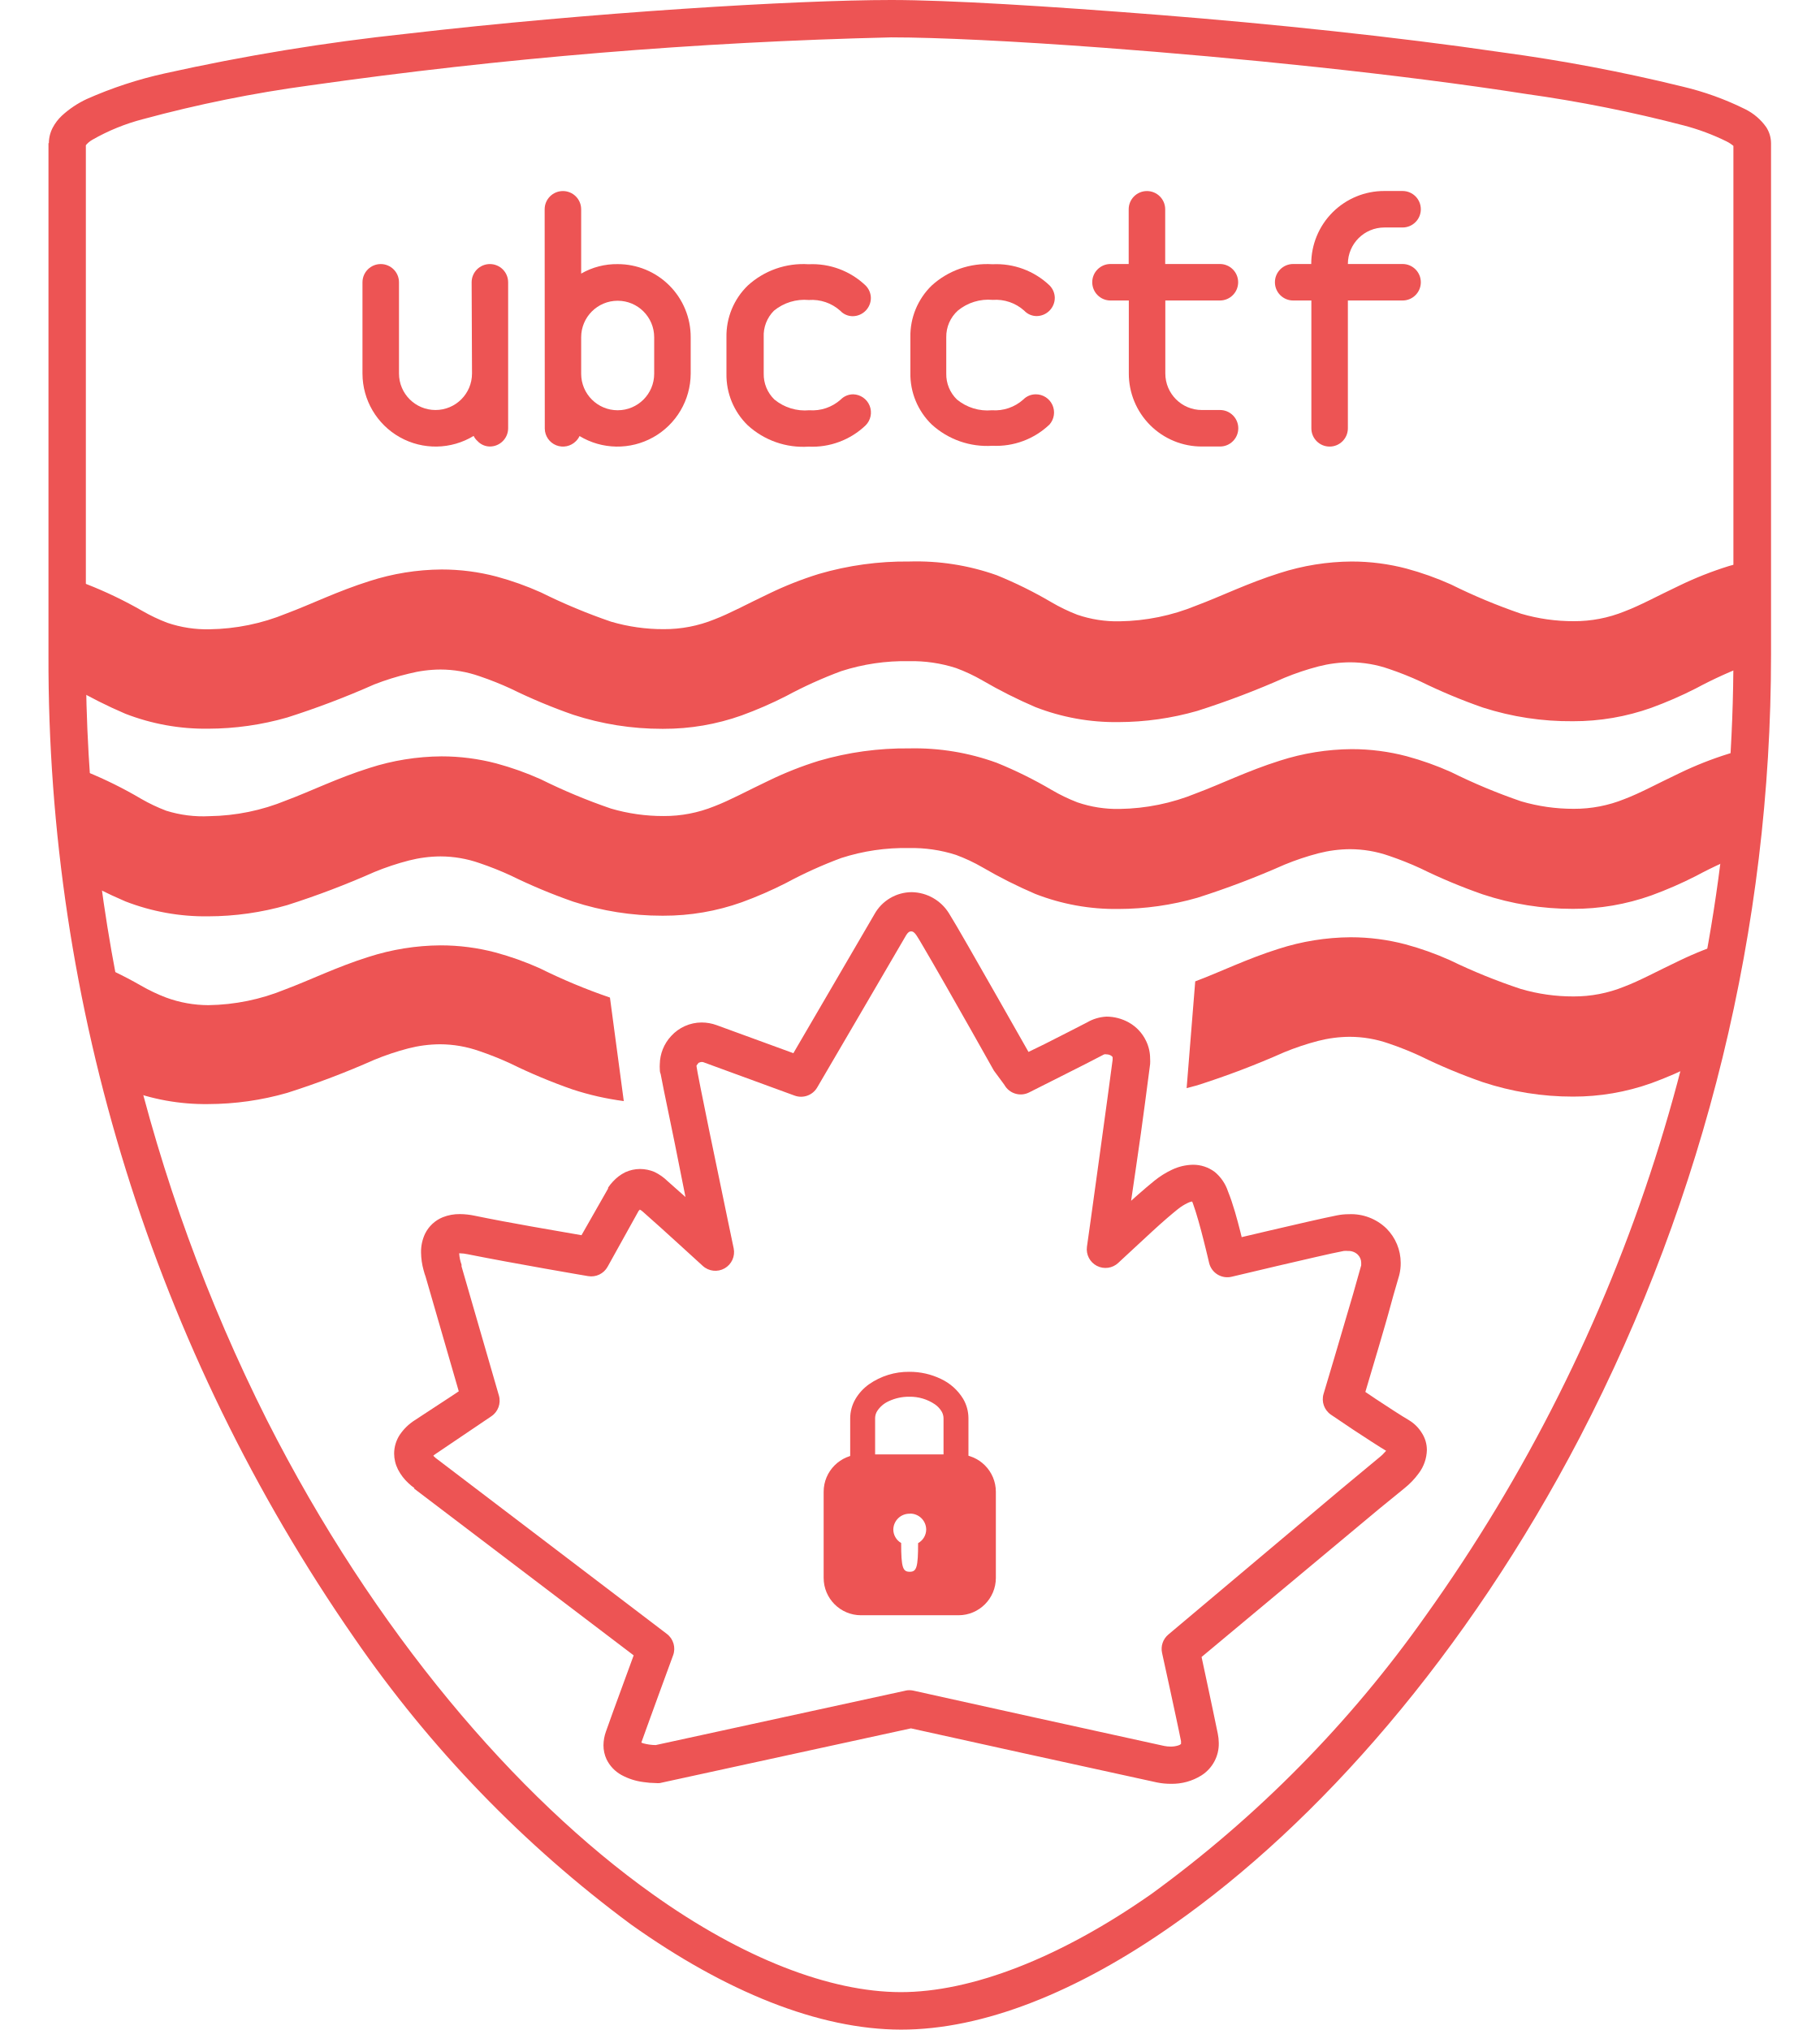
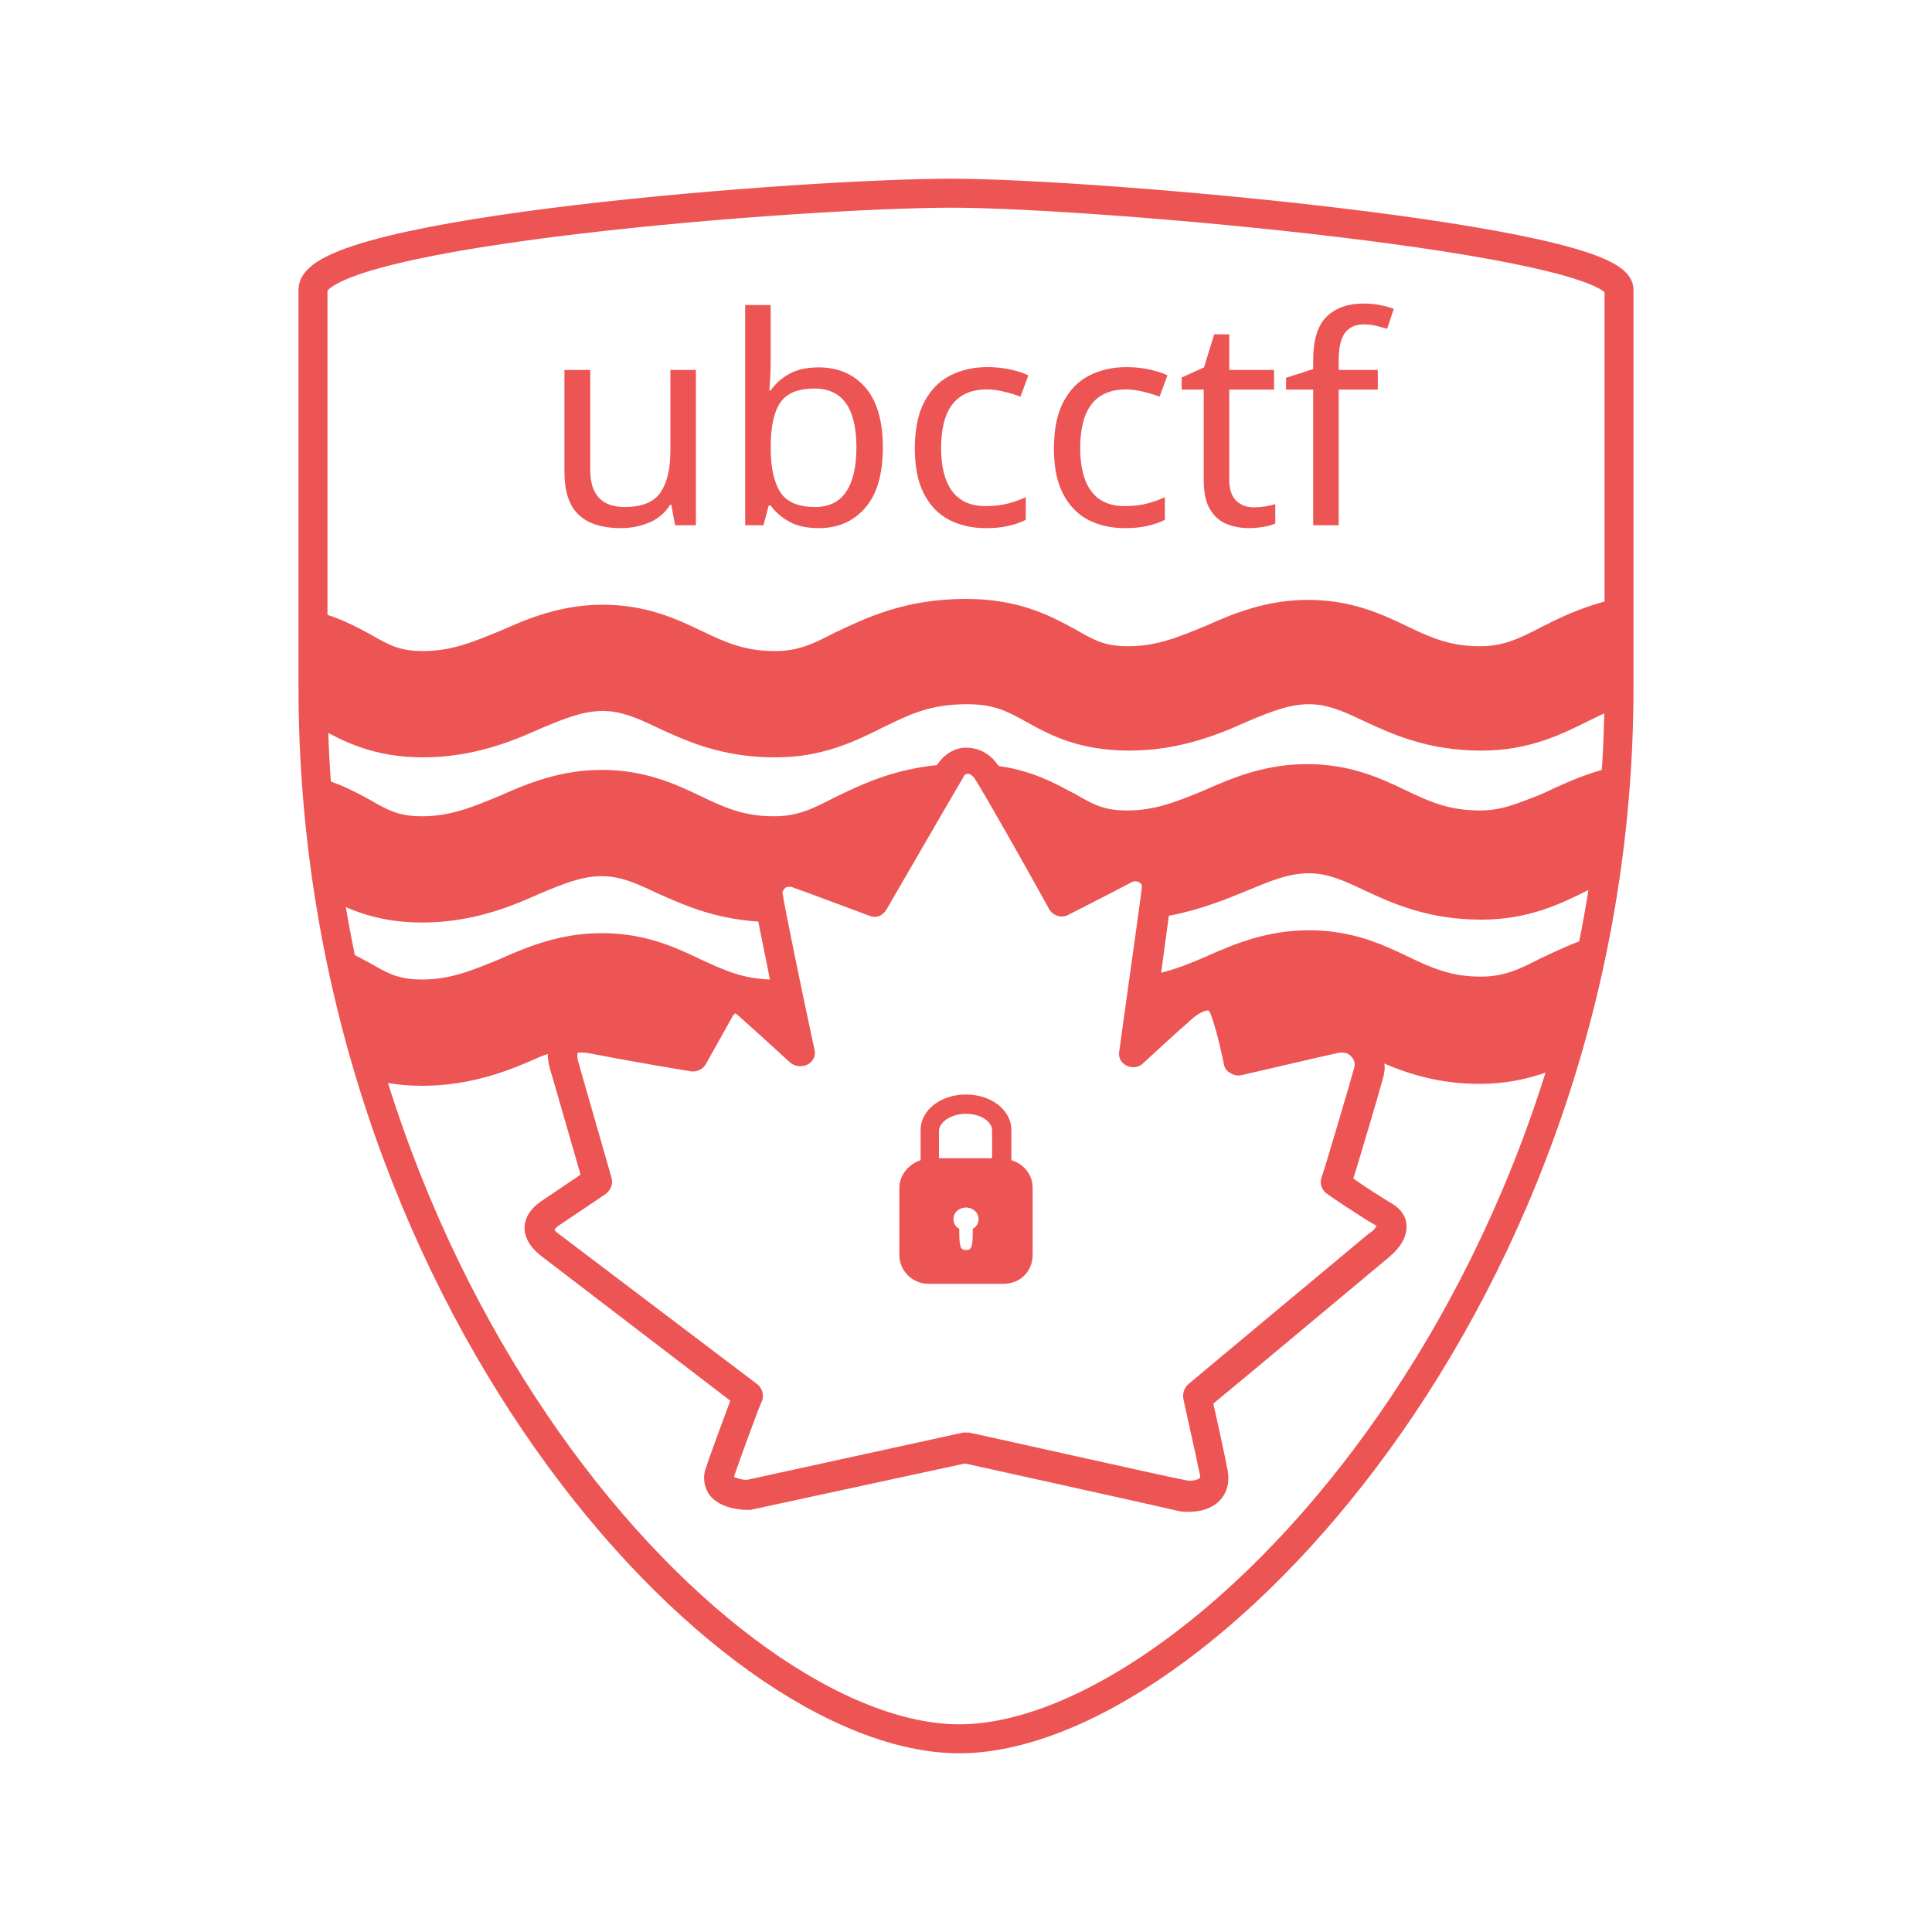
- <svg xmlns="http://www.w3.org/2000/svg" id="Layer_1" data-name="Layer 1" viewBox="0 0 146.01 162.94">
-   <defs>
-     <style>.cls-1{fill:none;}.cls-2{clip-path:url(#clip-path);}.cls-3{fill:#ed5454;}</style>
-     <clipPath id="clip-path" transform="translate(3.23 -0.93)">
-       <path class="cls-1" d="M2.16,12.42V53.52c0,62.91,42.41,108.85,66.91,108.85S137.4,116.42,137.4,53.52V12.42c0-5.18-54-10-69.1-10S2.16,6.3,2.16,12.42Z" />
+ <svg xmlns="http://www.w3.org/2000/svg" xmlns:xlink="http://www.w3.org/1999/xlink" version="1.1" id="Layer_2" x="0px" y="0px" viewBox="0 0 200 200" style="enable-background:new 0 0 200 200;" xml:space="preserve">
+   <style type="text/css">
+ 	.st0{clip-path:url(#SVGID_2_);}
+ 	.st1{fill:#ED5454;}
+ 	.st2{font-family:'CQMono';}
+ 	.st3{font-size:30px;}
+ </style>
+   <g>
+     <defs>
+       <path id="SVGID_1_" d="M32.4,30c0,0,0,27.5,0,41.1C32.4,134,74.8,180,99.3,180s68.3-45.9,68.3-108.9c0-15.6,0-35.9,0-41.1    s-54-10-69.1-10S32.4,23.9,32.4,30z" />
+     </defs>
+     <clipPath id="SVGID_2_">
+       <use xlink:href="#SVGID_1_" style="overflow:visible;" />
    </clipPath>
-   </defs>
-   <g class="cls-2">
-     <path class="cls-3" d="M142.79,45.36a24.92,24.92,0,0,0-7.26,1,28.6,28.6,0,0,0-4,1.58c-1.75.83-3.13,1.59-4.4,2.07a10.68,10.68,0,0,1-4.06.78h0a14.85,14.85,0,0,1-4.23-.6,46.52,46.52,0,0,1-5.63-2.35,24,24,0,0,0-3.56-1.27,17.25,17.25,0,0,0-4.41-.57,19.27,19.27,0,0,0-5.78.93c-2.57.81-4.68,1.86-6.69,2.61a16.83,16.83,0,0,1-6.15,1.26,9.83,9.83,0,0,1-3.4-.53,14.24,14.24,0,0,1-2.07-1,33.57,33.57,0,0,0-4.39-2.17A19.27,19.27,0,0,0,69.74,46h0a24.89,24.89,0,0,0-7.26,1,28.5,28.5,0,0,0-4,1.58c-1.75.83-3.13,1.59-4.39,2.07a10.64,10.64,0,0,1-4.05.78h0a14.85,14.85,0,0,1-4.23-.6,46.52,46.52,0,0,1-5.63-2.35,24,24,0,0,0-3.56-1.27,17.25,17.25,0,0,0-4.41-.57,19.27,19.27,0,0,0-5.78.93c-2.57.81-4.68,1.86-6.69,2.61a16.83,16.83,0,0,1-6.15,1.26,9.86,9.86,0,0,1-3.39-.52,14,14,0,0,1-2-.95A33.13,33.13,0,0,0,3.7,47.81a19.3,19.3,0,0,0-6.93-1.18v8a11.55,11.55,0,0,1,3.76.54,13.44,13.44,0,0,1,2.1.94,38.24,38.24,0,0,0,4.2,2.11,17.73,17.73,0,0,0,6.65,1.2,23.11,23.11,0,0,0,6.34-.9,68.31,68.31,0,0,0,7-2.66A21.23,21.23,0,0,1,29.58,55a10.45,10.45,0,0,1,2.54-.33,9.55,9.55,0,0,1,3.14.54,25.47,25.47,0,0,1,2.51,1,44.66,44.66,0,0,0,5,2.09,22.92,22.92,0,0,0,7.13,1.13H50a18.58,18.58,0,0,0,6.3-1.08,31.83,31.83,0,0,0,3.56-1.55,34.73,34.73,0,0,1,4.42-2A16.6,16.6,0,0,1,69.72,54h0a11.51,11.51,0,0,1,3.77.55,13.65,13.65,0,0,1,2.13,1,38.77,38.77,0,0,0,4.23,2.13,17.72,17.72,0,0,0,6.67,1.21,23.11,23.11,0,0,0,6.34-.9,68.33,68.33,0,0,0,7-2.66,21.23,21.23,0,0,1,2.72-.91,10.45,10.45,0,0,1,2.54-.33,9.55,9.55,0,0,1,3.14.54,25.47,25.47,0,0,1,2.51,1,44.66,44.66,0,0,0,5,2.09A22.91,22.91,0,0,0,123,58.82H123a18.61,18.61,0,0,0,6.3-1.08,32,32,0,0,0,3.56-1.55,34.92,34.92,0,0,1,4.43-2,16.63,16.63,0,0,1,5.47-.84Z" transform="translate(3.23 -0.93)" />
-     <path class="cls-3" d="M142.79,60.42a24.92,24.92,0,0,0-7.26,1,28.6,28.6,0,0,0-4,1.58c-1.75.83-3.13,1.59-4.4,2.07a10.68,10.68,0,0,1-4.06.78h0a14.85,14.85,0,0,1-4.22-.6,46.54,46.54,0,0,1-5.63-2.35,24,24,0,0,0-3.56-1.27,17.25,17.25,0,0,0-4.41-.57,19.27,19.27,0,0,0-5.78.93c-2.57.81-4.68,1.86-6.69,2.61a16.83,16.83,0,0,1-6.15,1.26,9.83,9.83,0,0,1-3.4-.53,14.24,14.24,0,0,1-2.07-1,33.57,33.57,0,0,0-4.39-2.17A19.27,19.27,0,0,0,69.74,61h0a24.89,24.89,0,0,0-7.26,1,28.5,28.5,0,0,0-4,1.58c-1.75.83-3.13,1.59-4.39,2.07a10.65,10.65,0,0,1-4.06.78h0a14.86,14.86,0,0,1-4.23-.6,46.53,46.53,0,0,1-5.63-2.35,24,24,0,0,0-3.56-1.27,17.25,17.25,0,0,0-4.41-.57,19.27,19.27,0,0,0-5.78.93c-2.57.81-4.68,1.86-6.69,2.61a16.83,16.83,0,0,1-6.15,1.26A9.86,9.86,0,0,1,10.1,66a14,14,0,0,1-2-.95A33.13,33.13,0,0,0,3.7,62.87a19.3,19.3,0,0,0-6.93-1.18v8a11.55,11.55,0,0,1,3.76.54,13.44,13.44,0,0,1,2.1.94,38.24,38.24,0,0,0,4.2,2.11,17.73,17.73,0,0,0,6.65,1.2,23.11,23.11,0,0,0,6.34-.9,68.31,68.31,0,0,0,7-2.66A21.23,21.23,0,0,1,29.58,70a10.45,10.45,0,0,1,2.54-.33,9.56,9.56,0,0,1,3.14.54,25.47,25.47,0,0,1,2.51,1,44.67,44.67,0,0,0,5,2.09,22.92,22.92,0,0,0,7.13,1.13H50a18.58,18.58,0,0,0,6.3-1.08,31.83,31.83,0,0,0,3.56-1.55,34.74,34.74,0,0,1,4.42-2A16.6,16.6,0,0,1,69.72,69h0a11.51,11.51,0,0,1,3.77.55,13.65,13.65,0,0,1,2.13,1,38.77,38.77,0,0,0,4.23,2.13,17.72,17.72,0,0,0,6.67,1.21,23.11,23.11,0,0,0,6.34-.9,68.33,68.33,0,0,0,7-2.66,21.23,21.23,0,0,1,2.72-.91,10.45,10.45,0,0,1,2.54-.33,9.56,9.56,0,0,1,3.14.54,25.47,25.47,0,0,1,2.51,1,44.67,44.67,0,0,0,5,2.09A22.92,22.92,0,0,0,123,73.88H123a18.61,18.61,0,0,0,6.3-1.08,32,32,0,0,0,3.56-1.55,34.92,34.92,0,0,1,4.43-2,16.63,16.63,0,0,1,5.47-.84Z" transform="translate(3.23 -0.93)" />
-     <path class="cls-3" d="M92,88.27l.83-.22a68.33,68.33,0,0,0,7-2.66,21.23,21.23,0,0,1,2.72-.91,10.45,10.45,0,0,1,2.54-.33,9.56,9.56,0,0,1,3.14.54,25.47,25.47,0,0,1,2.51,1,44.67,44.67,0,0,0,5,2.09A22.92,22.92,0,0,0,123,88.95H123a18.61,18.61,0,0,0,6.3-1.08,32,32,0,0,0,3.56-1.55,34.92,34.92,0,0,1,4.43-2,16.63,16.63,0,0,1,5.47-.84v-8a24.92,24.92,0,0,0-7.26,1,28.6,28.6,0,0,0-4,1.58c-1.75.83-3.13,1.59-4.4,2.07a10.68,10.68,0,0,1-4.06.78h0a14.85,14.85,0,0,1-4.22-.6A46.54,46.54,0,0,1,113.13,78a24,24,0,0,0-3.56-1.27,17.25,17.25,0,0,0-4.41-.57,19.27,19.27,0,0,0-5.78.93c-2.57.81-4.68,1.86-6.69,2.61" transform="translate(3.23 -0.93)" />
-     <path class="cls-3" d="M45.72,81a46.53,46.53,0,0,1-5.63-2.35,24,24,0,0,0-3.56-1.27,17.25,17.25,0,0,0-4.41-.57,19.27,19.27,0,0,0-5.78.93c-2.57.81-4.68,1.86-6.69,2.61a16.83,16.83,0,0,1-6.15,1.26A9.86,9.86,0,0,1,10.1,81a14,14,0,0,1-2-.95A33.13,33.13,0,0,0,3.7,77.94a19.3,19.3,0,0,0-6.93-1.18v8a11.55,11.55,0,0,1,3.76.54,13.44,13.44,0,0,1,2.1.94,38.24,38.24,0,0,0,4.2,2.11,17.73,17.73,0,0,0,6.65,1.2,23.11,23.11,0,0,0,6.34-.9,68.31,68.31,0,0,0,7-2.66,21.23,21.23,0,0,1,2.72-.91,10.45,10.45,0,0,1,2.54-.33,9.56,9.56,0,0,1,3.14.54,25.47,25.47,0,0,1,2.51,1,44.67,44.67,0,0,0,5,2.09,22.74,22.74,0,0,0,4.1.93" transform="translate(3.23 -0.93)" />
-     <path class="cls-3" d="M69.77,138.1l-.32-1.47-20.38,4.44.32,1.47V141h0v0a4,4,0,0,1-1-.14l-.23-.09-.07,0h0l-.2.21.26-.12-.06-.09-.2.21.26-.12-.29.13h.32l0-.13-.29.13h.32l0-.11h0c.18-.53.84-2.31,1.43-3.95l1.15-3.14a1.5,1.5,0,0,0-.5-1.71L31.79,118l-.08-.05-.46.7.48-.69h0l-.46.7.48-.69h0a1.53,1.53,0,0,1-.26-.26l-.06-.1h0l-.22.07h.23v-.07l-.22.07h-.09l.31.09v-.09h-.32l.31.09-.14,0,.13.07v0l-.14,0,.13.07.07-.08a1.77,1.77,0,0,1,.28-.22h0l4.44-3a1.5,1.5,0,0,0,.61-1.66l-3-10.37,0-.14h0a3.16,3.16,0,0,1-.19-.92.75.75,0,0,1,0-.18h0l-.16-.05.13.1,0,0-.16-.05.13.1-.21-.16.11.25.11-.09-.21-.16.11.25h0a.85.85,0,0,1,.23,0,3.08,3.08,0,0,1,.59.07c3.74.75,9.67,1.76,9.68,1.76a1.5,1.5,0,0,0,1.56-.75l2.56-4.61-1.31-.73,1.27.8-.6-.38.58.41,0,0-.6-.38.58.41,0,0,.1-.09h0l-.05-.12v.12h.05l-.05-.12v0l0,.1h0v-.1l0,.1.06,0a1.23,1.23,0,0,1,.23.16h0c.78.69,2,1.78,3,2.7l1.82,1.66a1.5,1.5,0,0,0,2.48-1.41l-.45-2.15c-.41-1.94-1-4.88-1.54-7.43-.26-1.28-.5-2.45-.68-3.36l-.22-1.13c-.05-.29-.09-.5-.09-.53h0l-.11,0h.11v0l-.11,0h.11l0-.08.16-.21.17-.06a.55.55,0,0,1,.19,0h0l4.26,1.56,3.09,1.13a1.5,1.5,0,0,0,1.81-.65s6.37-10.89,7.15-12.24h0c.17-.27.28-.28.37-.29s.24,0,.47.35h0c.09.13.28.45.53.88.88,1.49,2.49,4.32,3.87,6.76l1.79,3.18L77.37,88a1.5,1.5,0,0,0,2,.61l2.54-1.28c1.35-.68,2.84-1.43,3.47-1.77h0a.44.44,0,0,1,.2,0,.67.67,0,0,1,.41.14l.07.08,0,.12V86h0c-.1.82-.62,4.6-1.11,8.16l-.66,4.78L84,101a1.5,1.5,0,0,0,2.51,1.3l.57-.53c.53-.49,1.35-1.25,2.16-2s1.62-1.44,2.06-1.79h0a4,4,0,0,1,.78-.49,1.2,1.2,0,0,1,.44-.13h0l0-.16-.11.12.08,0,0-.16-.11.12,0,0,0,0h0l0,0,0,0a.7.7,0,0,1,.12.23c.29.79.62,2,.87,3,.13.5.23.94.31,1.26l.12.51a1.5,1.5,0,0,0,1.81,1.13l3.72-.88c2-.46,4.26-1,5.28-1.19h0a1.72,1.72,0,0,1,.34,0,1.06,1.06,0,0,1,.79.3.92.92,0,0,1,.27.64l0,.21h0c-.1.37-.34,1.22-.64,2.27-.46,1.57-1.05,3.58-1.53,5.2l-.85,2.85a1.5,1.5,0,0,0,.59,1.67l1.78,1.2c1,.65,2.11,1.39,2.85,1.82l.07,0,.1-.11-.12.09,0,0,.1-.11-.12.09.38-.29h-.47l.09.29.38-.29h-.17l-.29-.06v.06h.3l-.29-.06h.06l-.06,0h.06l-.06,0a1.07,1.07,0,0,1-.18.29,3.7,3.7,0,0,1-.55.53h0l-3.13,2.6L90.53,132.13a1.5,1.5,0,0,0-.5,1.48s.29,1.3.62,2.84.72,3.31.9,4.24h0l0,.16v.06h0a.55.55,0,0,1-.22.12,1.92,1.92,0,0,1-.62.09,2.51,2.51,0,0,1-.51-.05L79.6,138.74,73,137.28l-2.93-.65a1.49,1.49,0,0,0-.64,0l.32,1.47-.32,1.46,9.51,2.1L89.62,144a5.5,5.5,0,0,0,1.12.11,4.45,4.45,0,0,0,2.44-.67,3,3,0,0,0,1.4-2.61,3.84,3.84,0,0,0-.08-.75h0C94.11,138.16,93,133,93,133l-1.46.33,1,1.15,2.48-2.07,8.57-7.15,3.86-3.22,2-1.63h0a6.29,6.29,0,0,0,1.19-1.24,3.24,3.24,0,0,0,.64-1.85,2.5,2.5,0,0,0-.41-1.38,3.06,3.06,0,0,0-1-1c-.6-.35-1.74-1.09-2.69-1.72l-1.23-.83-.51-.35-.85,1.24,1.44.43s.65-2.19,1.36-4.58c.35-1.2.72-2.44,1-3.49s.55-1.9.67-2.35h0a3.82,3.82,0,0,0,.12-1,3.91,3.91,0,0,0-1.14-2.75A4.07,4.07,0,0,0,105,98.39a4.71,4.71,0,0,0-.92.09h0c-1.11.22-3.36.74-5.37,1.21l-3.74.88L95.3,102l1.46-.33s-.18-.81-.44-1.84-.6-2.29-1-3.27A3.41,3.41,0,0,0,94.26,95a2.87,2.87,0,0,0-1.75-.58,4.08,4.08,0,0,0-1.69.4,6.93,6.93,0,0,0-1.39.87h0c-.38.3-.86.72-1.39,1.18-1.59,1.4-3.58,3.27-3.58,3.27l1,1.09,1.49.21s.47-3.35,1-6.9,1-7.32,1.12-8.2h0a3.59,3.59,0,0,0,0-.44,3.25,3.25,0,0,0-.33-1.43A3.33,3.33,0,0,0,87.36,83a3.69,3.69,0,0,0-1.8-.47A3.43,3.43,0,0,0,84,83h0c-.57.3-2.07,1.06-3.41,1.74L78,86l.67,1.34L80,86.58S78.46,83.87,76.83,81c-.82-1.44-1.67-2.93-2.37-4.15l-.92-1.59c-.26-.44-.46-.77-.6-1h0a3.58,3.58,0,0,0-3-1.72,3.44,3.44,0,0,0-3,1.78h0l-3.86,6.62-2.27,3.89-1,1.72,1.3.76.52-1.41-7.36-2.69h0A3.55,3.55,0,0,0,53.08,83a3.32,3.32,0,0,0-2.45,1.09,3.39,3.39,0,0,0-.91,2.26,2.89,2.89,0,0,0,0,.38h0c0,.12,0,.24.07.41.22,1.23,1,4.81,1.64,8.11s1.31,6.29,1.31,6.3l1.47-.31,1-1.11s-3.26-3-4.86-4.39h0A4,4,0,0,0,49.3,95a3,3,0,0,0-1.17-.24,2.87,2.87,0,0,0-1.18.26,3.35,3.35,0,0,0-1,.76,3.26,3.26,0,0,0-.38.48l0,.07L42.91,101l1.31.73.25-1.48-1-.17c-1.84-.32-5.87-1-8.61-1.57a6,6,0,0,0-1.18-.13,3.62,3.62,0,0,0-1.37.25,2.73,2.73,0,0,0-1.43,1.33,3.4,3.4,0,0,0-.32,1.51,5.57,5.57,0,0,0,.2,1.4,5.78,5.78,0,0,0,.2.63l1.39-.56-1.44.41,3,10.37,1.44-.41L34.49,112l-1.39.93-3.05,2h0a4.1,4.1,0,0,0-1.2,1.17,2.77,2.77,0,0,0-.45,1.5,2.86,2.86,0,0,0,.31,1.28,3.92,3.92,0,0,0,.84,1.1,4.16,4.16,0,0,0,.5.41l.83-1.25L30,120.41l18.52,14.07.91-1.19L48,132.77l-1.15,3.14c-.6,1.64-1.25,3.41-1.45,4h0a3.33,3.33,0,0,0-.2,1.1,2.67,2.67,0,0,0,.25,1.14,2.88,2.88,0,0,0,1.19,1.25,5,5,0,0,0,1.77.57,7,7,0,0,0,1,.08h0a1.42,1.42,0,0,0,.31,0l20.38-4.44-.32-1.47-.32,1.46Z" transform="translate(3.23 -0.93)" />
-     <path class="cls-3" d="M73.69,130.58H65.87a3,3,0,0,1-3-3v-6.91a3,3,0,0,1,3-3h7.82a3,3,0,0,1,3,3v6.91A3,3,0,0,1,73.69,130.58Zm-3.91-8.15a1.29,1.29,0,0,0-1.32,1.27,1.26,1.26,0,0,0,.63,1.08c0,2,.14,2.31.69,2.31s.67-.36.67-2.3a1.26,1.26,0,0,0,.65-1.09A1.29,1.29,0,0,0,69.78,122.42Z" transform="translate(3.23 -0.93)" />
-     <path class="cls-3" d="M67,118.37v-3.62a1.09,1.09,0,0,1,.16-.55,2.16,2.16,0,0,1,.93-.8,3.78,3.78,0,0,1,1.65-.36,3.55,3.55,0,0,1,2.06.61,1.87,1.87,0,0,1,.53.56,1.09,1.09,0,0,1,.16.55v3.59h2v-3.59a3.09,3.09,0,0,0-.43-1.56,4.14,4.14,0,0,0-1.78-1.59,5.77,5.77,0,0,0-2.53-.57,5.53,5.53,0,0,0-3.24,1,3.86,3.86,0,0,0-1.08,1.17,3.09,3.09,0,0,0-.43,1.56v3.62h2Z" transform="translate(3.23 -0.93)" />
-     <path class="cls-3" d="M34.62,23.59a1.46,1.46,0,0,1,2.93,0V35.31a1.47,1.47,0,0,1-1.46,1.46,1.37,1.37,0,0,1-1-.44,1.3,1.3,0,0,1-.31-.41,5.87,5.87,0,0,1-8.92-5V23.59a1.46,1.46,0,0,1,2.93,0v7.32a2.93,2.93,0,1,0,5.86,0Z" transform="translate(3.23 -0.93)" />
-     <path class="cls-3" d="M40.48,17.73a1.46,1.46,0,0,1,2.93,0v5.16a5.7,5.7,0,0,1,2.93-.76A5.85,5.85,0,0,1,52.2,28v2.93a5.88,5.88,0,0,1-8.92,5,1.44,1.44,0,0,1-.29.41,1.46,1.46,0,0,1-2.5-1ZM43.41,28v2.93a2.93,2.93,0,1,0,5.86,0V28a2.93,2.93,0,1,0-5.86,0Z" transform="translate(3.23 -0.93)" />
-     <path class="cls-3" d="M58.06,30.91A2.82,2.82,0,0,0,58.92,33a3.85,3.85,0,0,0,2.8.86A3.41,3.41,0,0,0,64.24,33l0,0a1.4,1.4,0,0,1,1-.42,1.46,1.46,0,0,1,1,2.49l0,0h0a6.19,6.19,0,0,1-4.58,1.71,6.59,6.59,0,0,1-4.88-1.71,5.64,5.64,0,0,1-1.71-4.15V28a5.64,5.64,0,0,1,1.71-4.15,6.59,6.59,0,0,1,4.88-1.71,6.19,6.19,0,0,1,4.58,1.71h0a1.45,1.45,0,0,1,.42,1,1.47,1.47,0,0,1-1.46,1.46,1.37,1.37,0,0,1-1-.44h0a3.41,3.41,0,0,0-2.52-.86,3.85,3.85,0,0,0-2.8.86A2.82,2.82,0,0,0,58.06,28Z" transform="translate(3.23 -0.93)" />
-     <path class="cls-3" d="M72.71,30.91A2.82,2.82,0,0,0,73.57,33a3.85,3.85,0,0,0,2.8.86A3.41,3.41,0,0,0,78.89,33l0,0a1.4,1.4,0,0,1,1-.42A1.46,1.46,0,0,1,81,35l0,0h0a6.19,6.19,0,0,1-4.58,1.71,6.59,6.59,0,0,1-4.88-1.71,5.64,5.64,0,0,1-1.71-4.15V28a5.64,5.64,0,0,1,1.71-4.15,6.59,6.59,0,0,1,4.88-1.71A6.19,6.19,0,0,1,81,23.84h0a1.45,1.45,0,0,1,.42,1,1.47,1.47,0,0,1-1.46,1.46,1.37,1.37,0,0,1-1-.44h0a3.41,3.41,0,0,0-2.52-.86,3.85,3.85,0,0,0-2.8.86A2.82,2.82,0,0,0,72.71,28Z" transform="translate(3.23 -0.93)" />
-     <path class="cls-3" d="M93.22,33.84h1.46a1.46,1.46,0,0,1,0,2.93H93.22a5.85,5.85,0,0,1-5.86-5.86V25.05H85.89a1.46,1.46,0,0,1,0-2.93h1.46V17.73a1.46,1.46,0,0,1,2.93,0v4.39h4.39a1.46,1.46,0,0,1,0,2.93H90.29v5.86a2.93,2.93,0,0,0,2.93,2.93Z" transform="translate(3.23 -0.93)" />
-     <path class="cls-3" d="M107.87,16.26h1.46a1.46,1.46,0,0,1,0,2.93h-1.46a2.93,2.93,0,0,0-2.93,2.93h4.39a1.46,1.46,0,0,1,0,2.93h-4.39V35.31a1.46,1.46,0,0,1-2.93,0V25.05h-1.46a1.46,1.46,0,0,1,0-2.93H102a5.85,5.85,0,0,1,5.86-5.86Z" transform="translate(3.23 -0.93)" />
+     <g class="st0">
+       <path class="st1" d="M159.4,65c-2.3,1.2-3.9,1.9-6.2,1.9c0,0,0,0,0,0c-3.1,0-5.1-0.9-7.6-2.1c-2.7-1.3-5.8-2.7-10.2-2.7    c-4.3,0-7.7,1.4-10.6,2.7c-2.7,1.1-5,2.1-8,2.1c-2.4,0-3.5-0.6-5.4-1.7c-2.4-1.3-5.7-3.2-11.4-3.2c-6.4,0-10.4,2-13.6,3.5    c-2.3,1.2-3.8,1.9-6.2,1.9c0,0,0,0,0,0c-3.1,0-5.1-0.9-7.6-2.1c-2.7-1.3-5.8-2.7-10.2-2.7c-4.3,0-7.7,1.4-10.6,2.7    c-2.7,1.1-5,2.1-8,2.1c-2.4,0-3.5-0.6-5.4-1.7c-2.4-1.3-5.7-3.1-11.3-3.1v11c2.8,0,4.1,0.7,6,1.8c2.4,1.3,5.5,3,10.7,3    c5.1,0,9.1-1.6,12.2-3c2.4-1,4.3-1.8,6.4-1.8c1.9,0,3.5,0.7,5.6,1.7c3,1.4,6.7,3.1,12.2,3.1c0,0,0.1,0,0.1,0    c4.9,0,8.3-1.7,11.1-3.1c2.7-1.3,4.8-2.4,8.7-2.4c2.8,0,4.1,0.7,6.1,1.8c2.5,1.4,5.5,3,10.7,3c5.1,0,9.1-1.6,12.2-3    c2.4-1,4.3-1.8,6.4-1.8c1.9,0,3.5,0.7,5.6,1.7c3,1.4,6.7,3.1,12.2,3.1c0,0,0.1,0,0.1,0c4.9,0,8.3-1.7,11.1-3.1    c2.7-1.3,4.8-2.4,8.7-2.4v-11C166.5,61.5,162.5,63.4,159.4,65z" />
+       <path class="st1" d="M153.2,83.9C153.2,83.9,153.1,83.9,153.2,83.9c-3.2,0-5.2-0.9-7.7-2.1c-2.7-1.3-5.8-2.7-10.2-2.7    c-4.3,0-7.7,1.4-10.6,2.7c-2.7,1.1-5,2.1-8,2.1c-2.4,0-3.5-0.6-5.4-1.7c-1.9-1-4.3-2.4-7.9-2.9c0,0,0-0.1-0.1-0.1    c-0.8-1.2-2-1.8-3.3-1.8c-1.2,0-2.3,0.7-3,1.8c-4.8,0.5-8,2.1-10.7,3.4c-2.3,1.2-3.8,1.9-6.2,1.9c0,0,0,0,0,0    c-3.1,0-5.1-0.9-7.6-2.1c-2.7-1.3-5.8-2.7-10.2-2.7c-4.3,0-7.7,1.4-10.6,2.7c-2.7,1.1-5,2.1-8,2.1c-2.4,0-3.5-0.6-5.4-1.7    c-2.4-1.3-5.7-3.1-11.3-3.1v11c2.8,0,4.1,0.7,6,1.8c2.4,1.3,5.5,3,10.7,3c5.1,0,9.1-1.6,12.2-3c2.4-1,4.3-1.8,6.4-1.8    c1.9,0,3.5,0.7,5.6,1.7c2.7,1.2,5.9,2.7,10.6,3c0.3,1.6,0.8,3.9,1.2,6c-2.9-0.1-4.8-1-7.2-2.1c-2.7-1.3-5.8-2.7-10.2-2.7    c-4.3,0-7.7,1.4-10.6,2.7c-2.7,1.1-5,2.1-8,2.1c-2.4,0-3.5-0.6-5.4-1.7c-2.4-1.3-5.7-3.1-11.3-3.1v11c2.8,0,4.1,0.7,6,1.8    c2.4,1.3,5.5,3,10.7,3c5.1,0,9.1-1.6,12.2-3c0.3-0.1,0.5-0.2,0.8-0.3c0,0.9,0.3,1.8,0.4,2.1l3,10.4l-4,2.7c-1.5,1-1.8,2.1-1.8,2.8    c0,1.7,1.6,2.8,1.7,2.9L75.6,145c-0.7,1.9-2.2,5.9-2.5,6.9c-0.4,1-0.2,2,0.3,2.8c1.1,1.5,3.4,1.6,3.9,1.6c0.1,0,0.2,0,0.4,0    l22.2-4.8c2.7,0.6,20.4,4.5,22,4.9c0.4,0.1,0.8,0.1,1.2,0.1c1.1,0,2.3-0.3,3.1-1.1c0.8-0.8,1.1-1.9,0.9-3.1    c-0.3-1.6-1.1-5.3-1.5-7c3.3-2.7,16.9-14.1,18-15c1-0.8,2.1-2,2-3.5c0-0.5-0.3-1.5-1.5-2.2c-1-0.6-2.9-1.8-4-2.6    c0.8-2.6,2.7-9,3.1-10.5c0.1-0.5,0.2-0.9,0.1-1.4c2.6,1.1,5.7,2.1,9.9,2.1c4.9,0,8.4-1.7,11.2-3.1c2.7-1.3,4.8-2.4,8.7-2.4v-11    c-6.4,0-10.4,2-13.6,3.5c-2.3,1.2-3.9,1.9-6.2,1.9c0,0,0,0,0,0c-3.1,0-5.1-0.9-7.6-2.1c-2.7-1.3-5.8-2.7-10.2-2.7    c-4.3,0-7.7,1.4-10.6,2.7c-1.6,0.7-3.1,1.3-4.7,1.7c0.3-2.2,0.6-4.4,0.8-5.9c3.2-0.6,5.9-1.7,8.1-2.6c2.4-1,4.3-1.8,6.4-1.8    c1.9,0,3.5,0.7,5.6,1.7c3,1.4,6.7,3.1,12.2,3.1c0,0,0.1,0,0.1,0c4.9,0,8.3-1.7,11.1-3.1c2.7-1.3,4.8-2.4,8.7-2.4v-11    c-6.4,0-10.4,2-13.6,3.5C157,83.2,155.5,83.9,153.2,83.9z M116.6,110.3c0.6,0.3,1.3,0.2,1.7-0.2c0,0,3.9-3.6,5.3-4.8    c0.9-0.7,1.4-0.7,1.5-0.7c0,0,0.1,0.1,0.2,0.3c0.7,1.8,1.4,5.2,1.4,5.3c0.1,0.4,0.3,0.7,0.7,0.9c0.3,0.2,0.8,0.3,1.1,0.2    c0.1,0,7.7-1.8,10-2.3c0.6-0.1,1.1,0,1.4,0.4c0.3,0.3,0.4,0.7,0.3,1.1c-0.5,1.8-3.3,11.3-3.4,11.4c-0.2,0.6,0,1.3,0.6,1.7    c0.1,0.1,3.5,2.4,5.1,3.3c-0.1,0.2-0.3,0.5-0.8,0.8c-1.2,1-18,15-18.7,15.6c-0.4,0.4-0.6,0.9-0.5,1.5c0,0.1,1.3,5.8,1.7,7.8    c0.1,0.3,0,0.4,0,0.4c-0.2,0.2-0.9,0.4-1.6,0.2c-1.7-0.3-22.1-4.9-22.3-4.9c-0.1,0-0.2,0-0.3,0c-0.1,0-0.2,0-0.3,0l-22.4,4.9    c-0.5,0-1.1-0.2-1.3-0.3c0,0,0-0.1,0-0.1c0.4-1.2,2.8-7.8,2.9-7.8c0.2-0.6,0-1.3-0.5-1.7l-20.6-15.6c-0.2-0.1-0.4-0.4-0.4-0.4    c0,0,0.1-0.2,0.4-0.4l4.9-3.3c0.5-0.4,0.8-1,0.6-1.7l-3.3-11.5c0,0,0-0.1,0-0.1c-0.2-0.4-0.3-1.1-0.2-1.3c0,0,0.3-0.1,1,0    c4.1,0.8,10.6,1.9,10.7,1.9c0.6,0.1,1.3-0.2,1.6-0.8l2.8-5c0,0,0.2-0.2,0.2-0.2c0,0,0.2,0.1,0.4,0.3c1.7,1.5,5.3,4.8,5.3,4.8    c0.5,0.4,1.2,0.5,1.8,0.2c0.6-0.3,0.9-1,0.7-1.6c-1.3-6-3.2-15.3-3.3-16.2c0-0.1,0.1-0.3,0.3-0.5c0.2-0.1,0.3-0.1,0.6-0.1    c1.7,0.6,8.1,3,8.1,3c0.7,0.3,1.4,0,1.8-0.7c0,0,7-12.1,7.9-13.6c0.1-0.3,0.3-0.4,0.5-0.4c0.2,0,0.5,0.2,0.7,0.5    c0.8,1.2,5.4,9.3,7.7,13.5c0.4,0.7,1.3,1,2,0.6c0.2-0.1,5.3-2.7,6.6-3.4c0.2-0.1,0.6-0.1,0.8,0.1c0.2,0.1,0.2,0.3,0.2,0.5    c-0.2,1.8-2.3,16.5-2.3,16.7C115.7,109.4,116,110,116.6,110.3z" />
+       <path class="st1" d="M104.7,120.1v-3.1c0-2.1-2.1-3.7-4.7-3.7s-4.7,1.6-4.7,3.7v3.1c-1.2,0.4-2.2,1.5-2.2,2.9v6.9c0,1.7,1.4,3,3,3    h7.8c1.7,0,3-1.3,3-3V123C106.9,121.6,106,120.5,104.7,120.1z M100,115.3c1.5,0,2.7,0.8,2.7,1.7v2.9h-5.5v-2.9    C97.3,116.1,98.5,115.3,100,115.3z M100.7,127.2c0,1.9-0.1,2.2-0.7,2.2c-0.6,0-0.7-0.3-0.7-2.2c-0.4-0.2-0.6-0.6-0.6-1    c0-0.7,0.6-1.2,1.3-1.2c0.7,0,1.3,0.5,1.3,1.2C101.3,126.6,101.1,127,100.7,127.2z" />
+     </g>
+     <g class="st0">
+       <text transform="matrix(1 0 0 1 56.055 54.3758)" class="st1 st2 st3">ubcctf</text>
+     </g>
+     <use xlink:href="#SVGID_1_" style="overflow:visible;fill:none;stroke:#ED5454;stroke-width:3;stroke-miterlimit:10;" />
  </g>
-   <path class="cls-3" d="M2.16,12.42H.66s0,27.54,0,41.09A137.7,137.7,0,0,0,25.2,132.4a97.07,97.07,0,0,0,22.21,23c7.59,5.4,15.07,8.43,21.66,8.44s14.15-3,21.87-8.43c11.57-8.11,23.52-21.65,32.63-39.14A136.19,136.19,0,0,0,138.9,53.52V12.42a2.4,2.4,0,0,0-.39-1.29,4.53,4.53,0,0,0-1.67-1.43,23.39,23.39,0,0,0-5.08-1.83A138.17,138.17,0,0,0,117.3,5.13c-8.53-1.25-18.5-2.29-27.48-3S72.88.93,68.3.93c-7.64,0-24.18,1-38.9,2.71A174.16,174.16,0,0,0,10,6.82,33,33,0,0,0,3.73,8.88a7.86,7.86,0,0,0-2,1.34,3.67,3.67,0,0,0-.72.94,2.73,2.73,0,0,0-.32,1.26H3.3l.35.09v-.09H3.3l.35.09-.15,0,.13.07v0l-.15,0,.13.07a1.85,1.85,0,0,1,.57-.5,16.49,16.49,0,0,1,4.08-1.66,104.52,104.52,0,0,1,13.35-2.7A397.47,397.47,0,0,1,68.3,3.93c3.7,0,9.89.3,17,.83,10.74.8,23.7,2.11,33.93,3.71A111,111,0,0,1,131.9,11a18.15,18.15,0,0,1,3.43,1.28,2.72,2.72,0,0,1,.63.43l0,0,.46-.33h-.54a.62.62,0,0,0,.08.33l.46-.33h-.54c0,5.18,0,25.54,0,41.09a132.4,132.4,0,0,1-24.69,77.14,96.23,96.23,0,0,1-22,22.33c-7.39,5.18-14.5,7.9-20.15,7.89s-12.67-2.7-19.92-7.88c-10.89-7.76-22.3-21-30.94-38.06A136.26,136.26,0,0,1,3.66,53.52V12.42Z" transform="translate(3.23 -0.93)" />
</svg>
